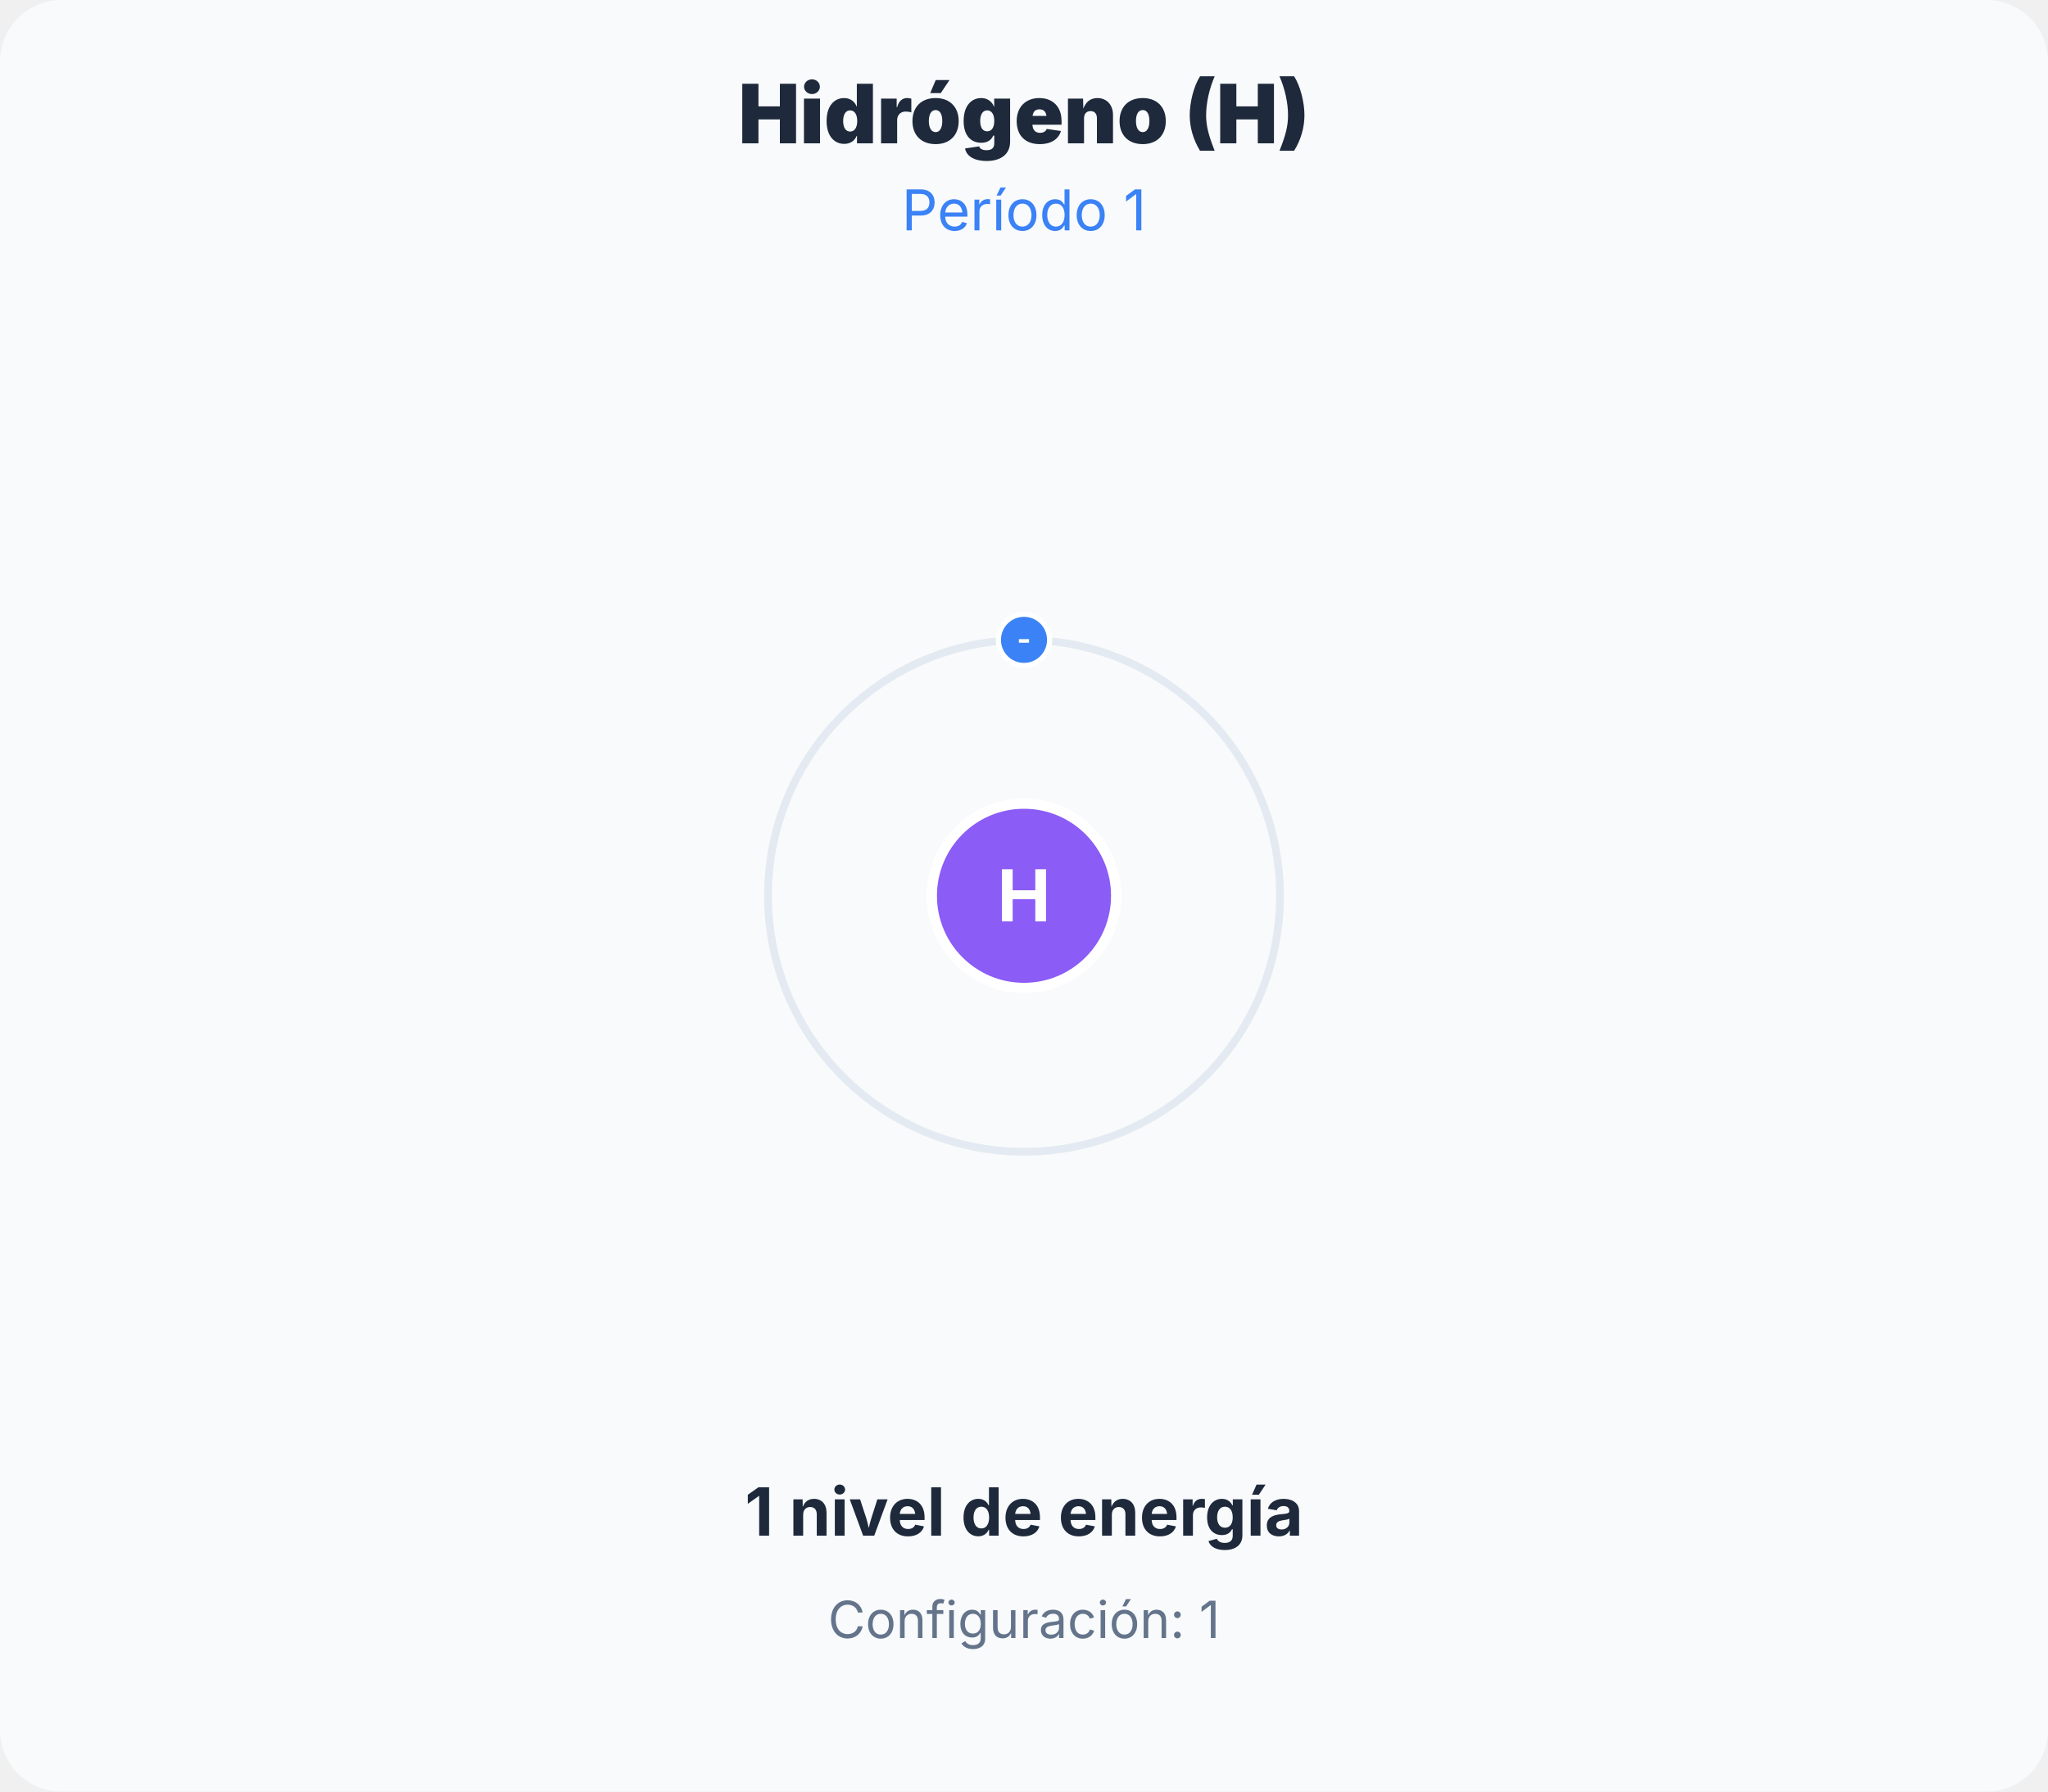
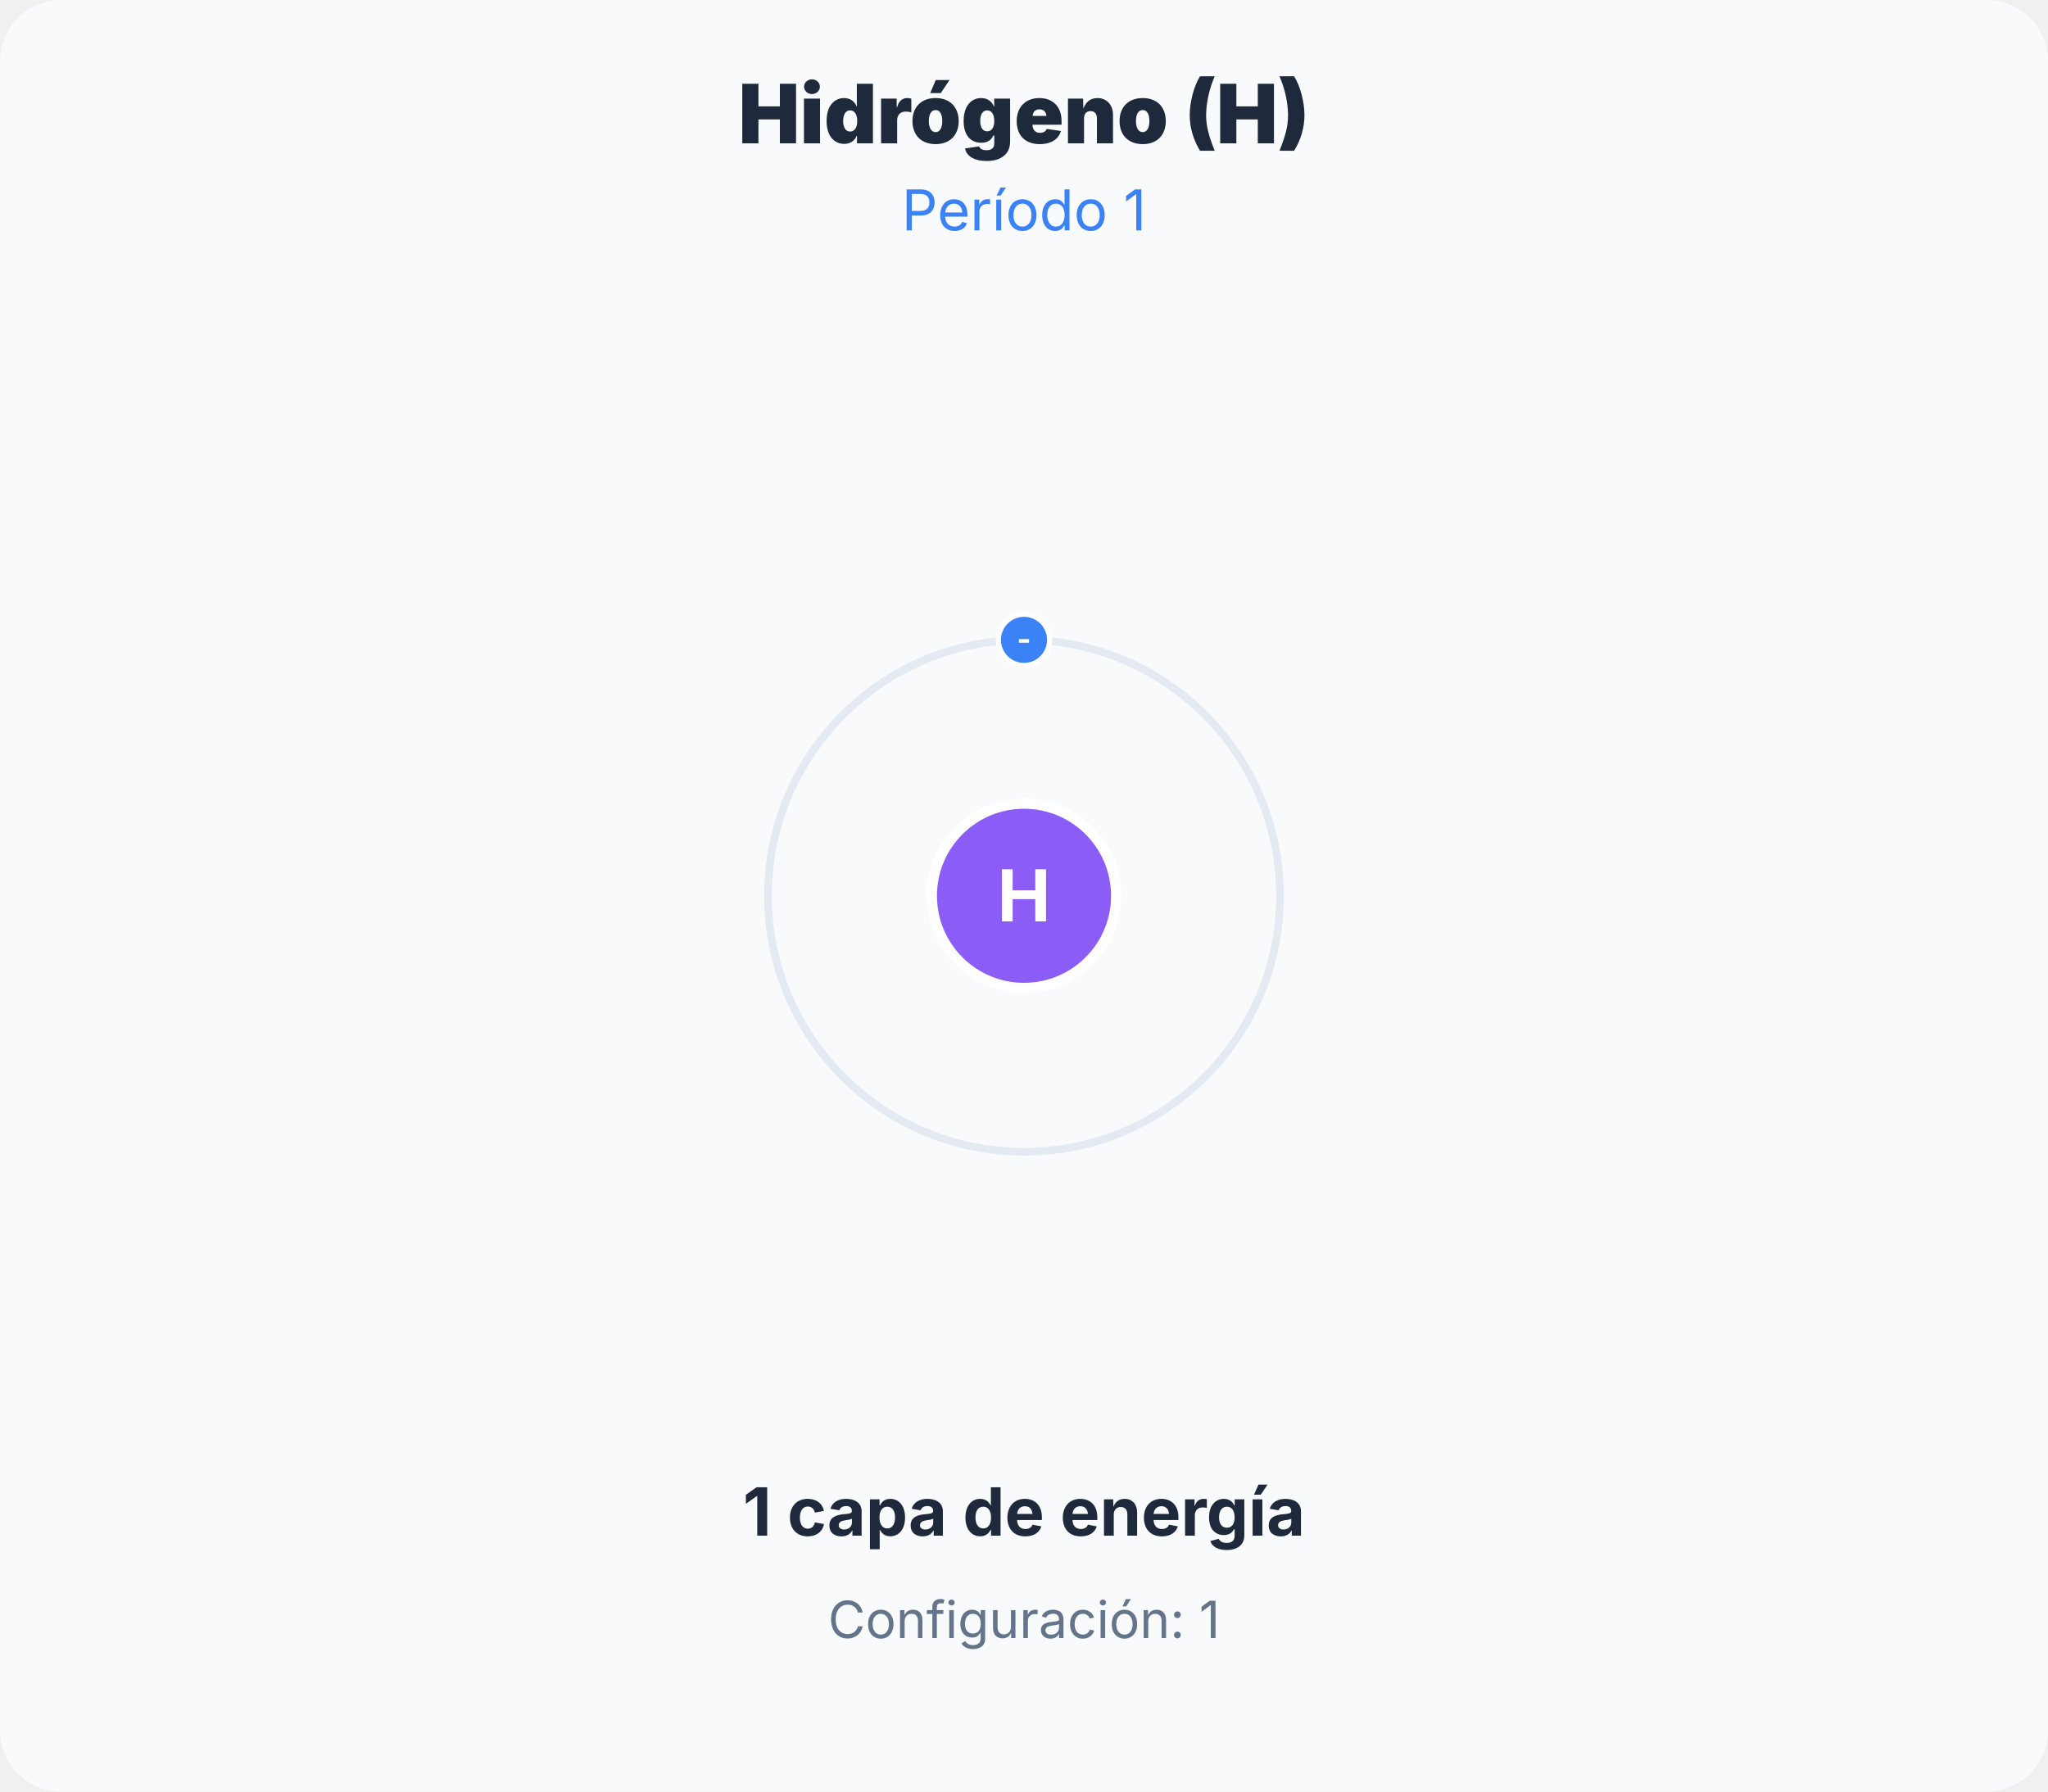
<svg xmlns="http://www.w3.org/2000/svg" viewBox="0 0 400 350">
  <rect width="400" height="350" fill="#f8fafc" rx="12" />
  <text x="200.0" y="28" font-family="Inter, sans-serif" font-size="16" font-weight="900" fill="#1e293b" text-anchor="middle">Hidrógeno (H)</text>
  <text x="200.0" y="45" font-family="Inter, sans-serif" font-size="11" fill="#3b82f6" text-anchor="middle">Período 1</text>
  <circle cx="200" cy="175" r="18" fill="#8b5cf6" stroke="white" stroke-width="2" />
  <text x="200" y="180" font-family="Inter, sans-serif" font-size="14" font-weight="bold" fill="white" text-anchor="middle">H</text>
  <circle cx="200" cy="175" r="50" fill="none" stroke="#e2e8f0" stroke-width="1.5" opacity="0.9" />
  <circle cx="200.0" cy="125.0" r="5" fill="#3b82f6" stroke="white" stroke-width="1" />
  <text x="200.0" y="127.0" font-family="Inter, sans-serif" font-size="6" font-weight="bold" fill="white" text-anchor="middle">-</text>
-   <text x="200.0" y="300" font-family="Inter, sans-serif" font-size="13" font-weight="bold" fill="#1e293b" text-anchor="middle">1 nivel de energía</text>
+   <text x="200.0" y="300" font-family="Inter, sans-serif" font-size="13" font-weight="bold" fill="#1e293b" text-anchor="middle">1 capa de energía</text>
  <text x="200.0" y="320" font-family="Inter, sans-serif" font-size="10" fill="#64748b" text-anchor="middle">Configuración: 1</text>
</svg>
